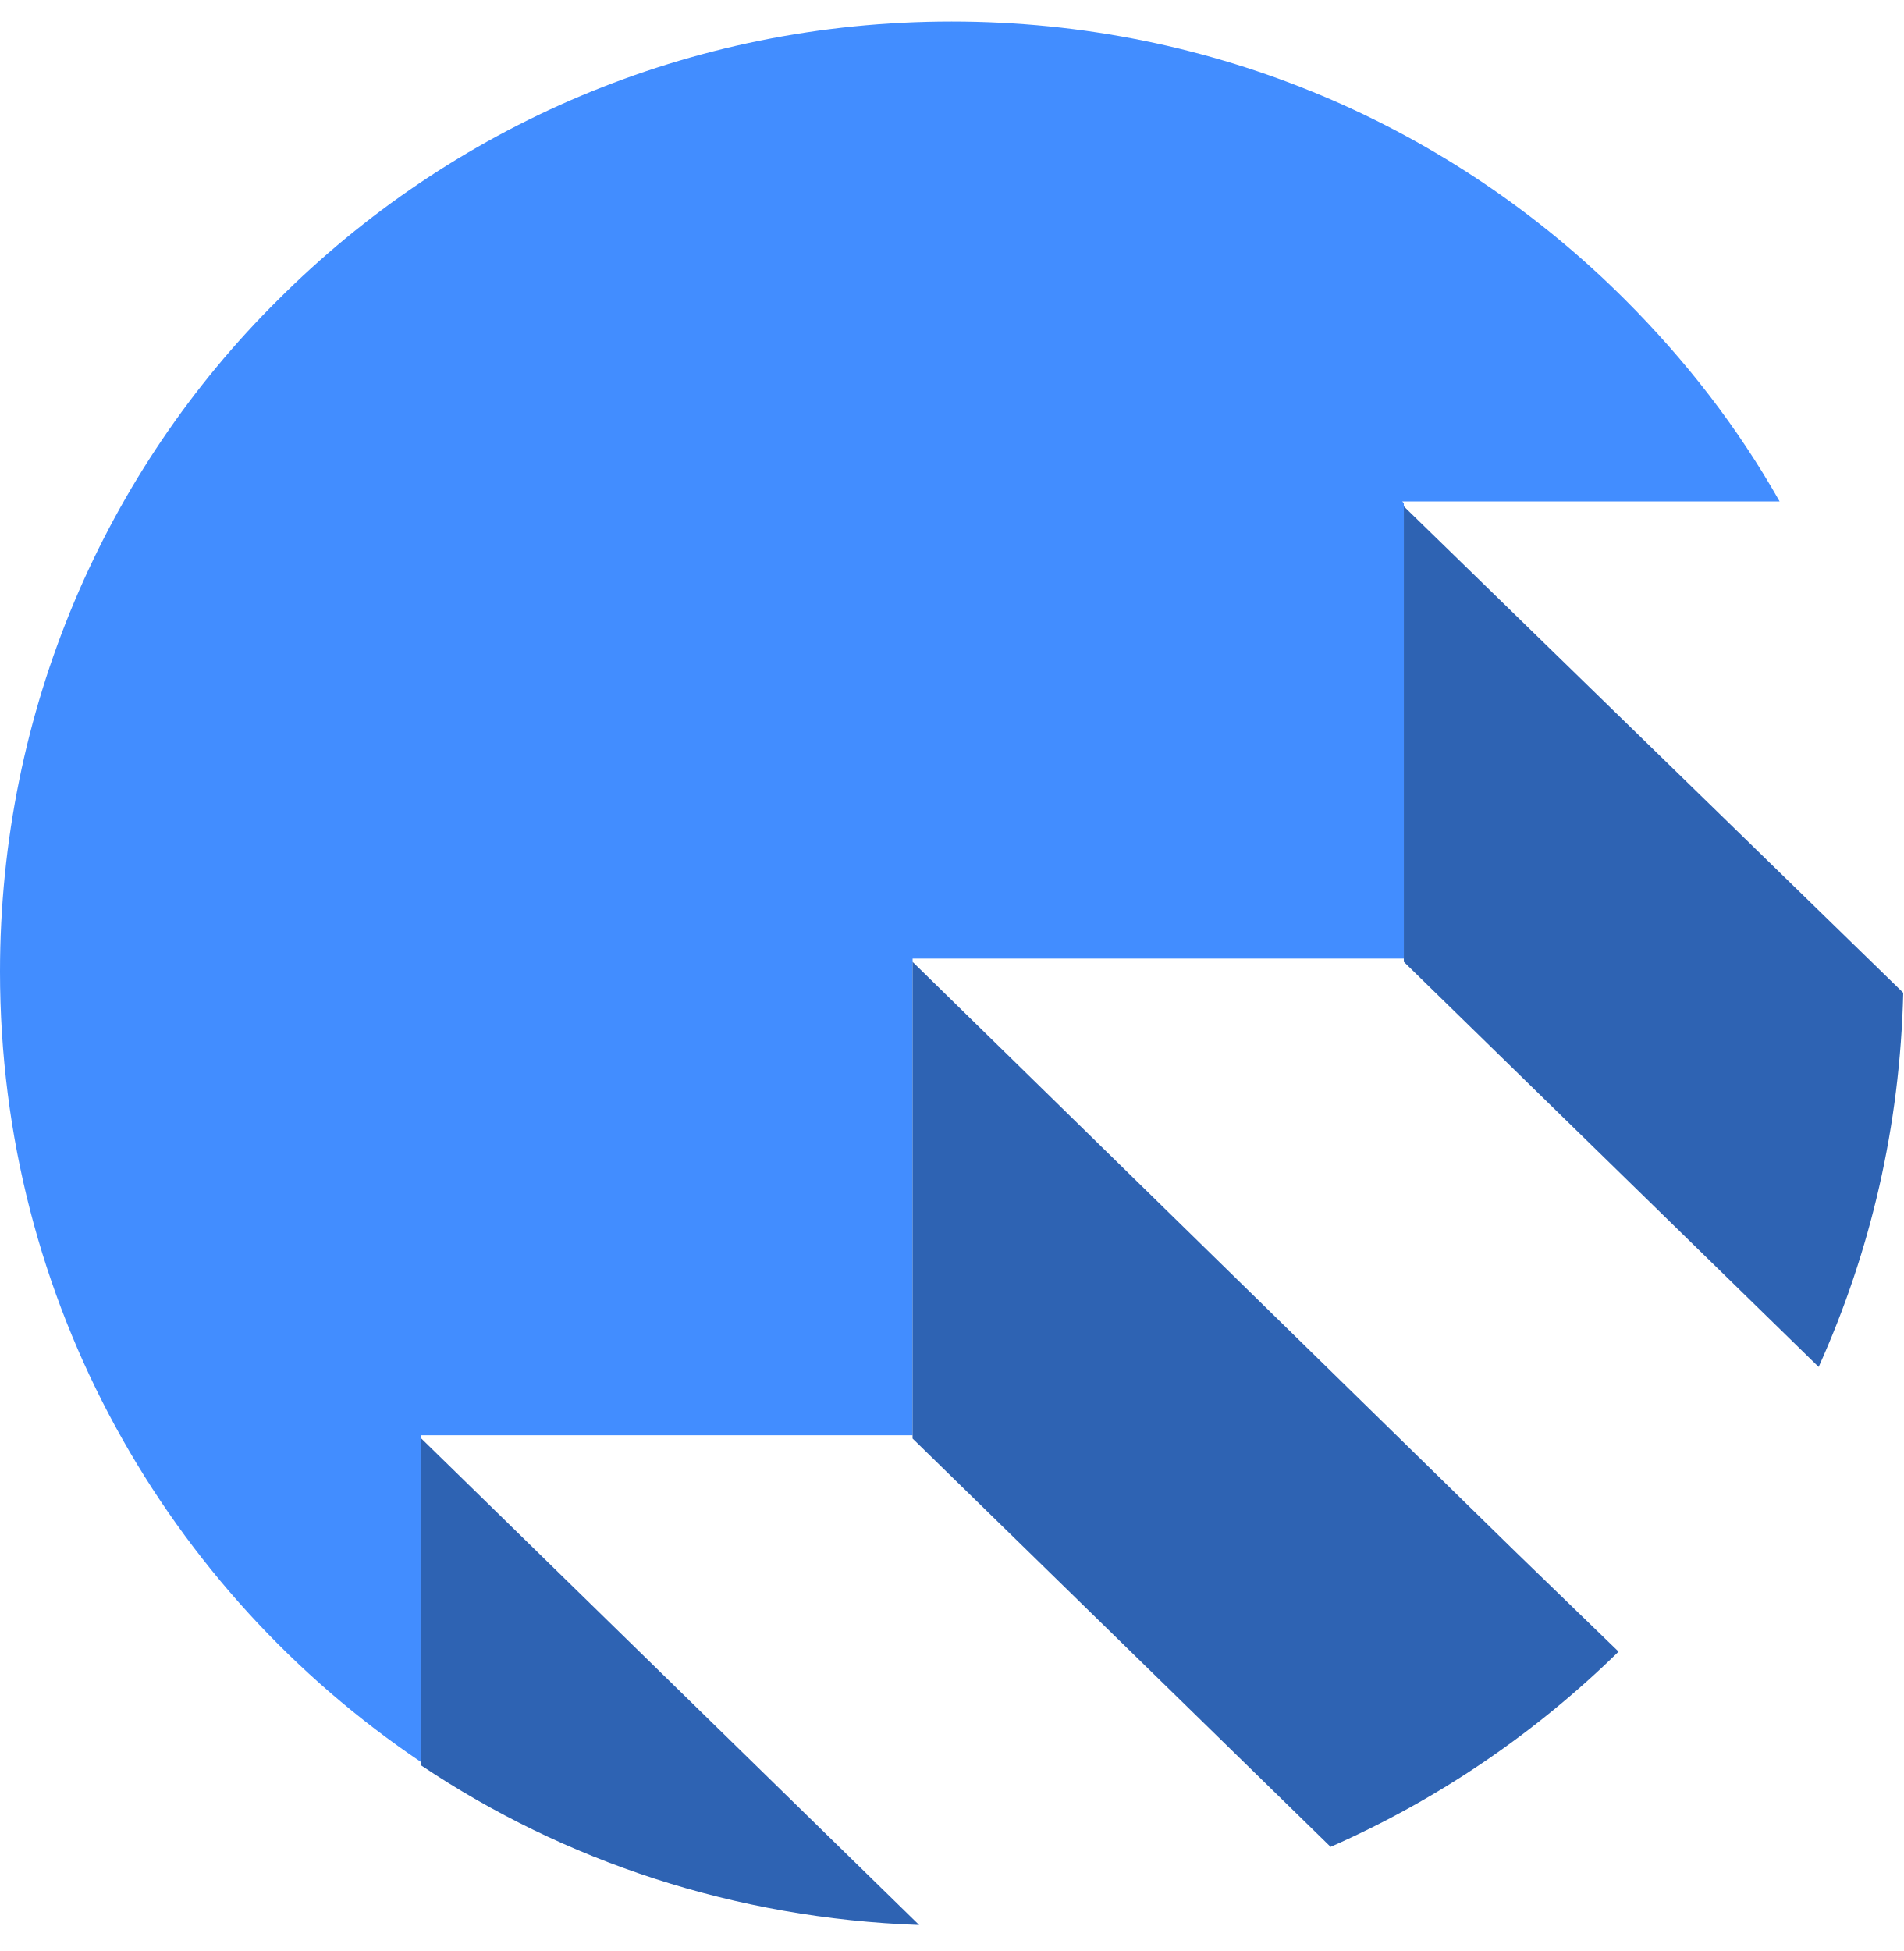
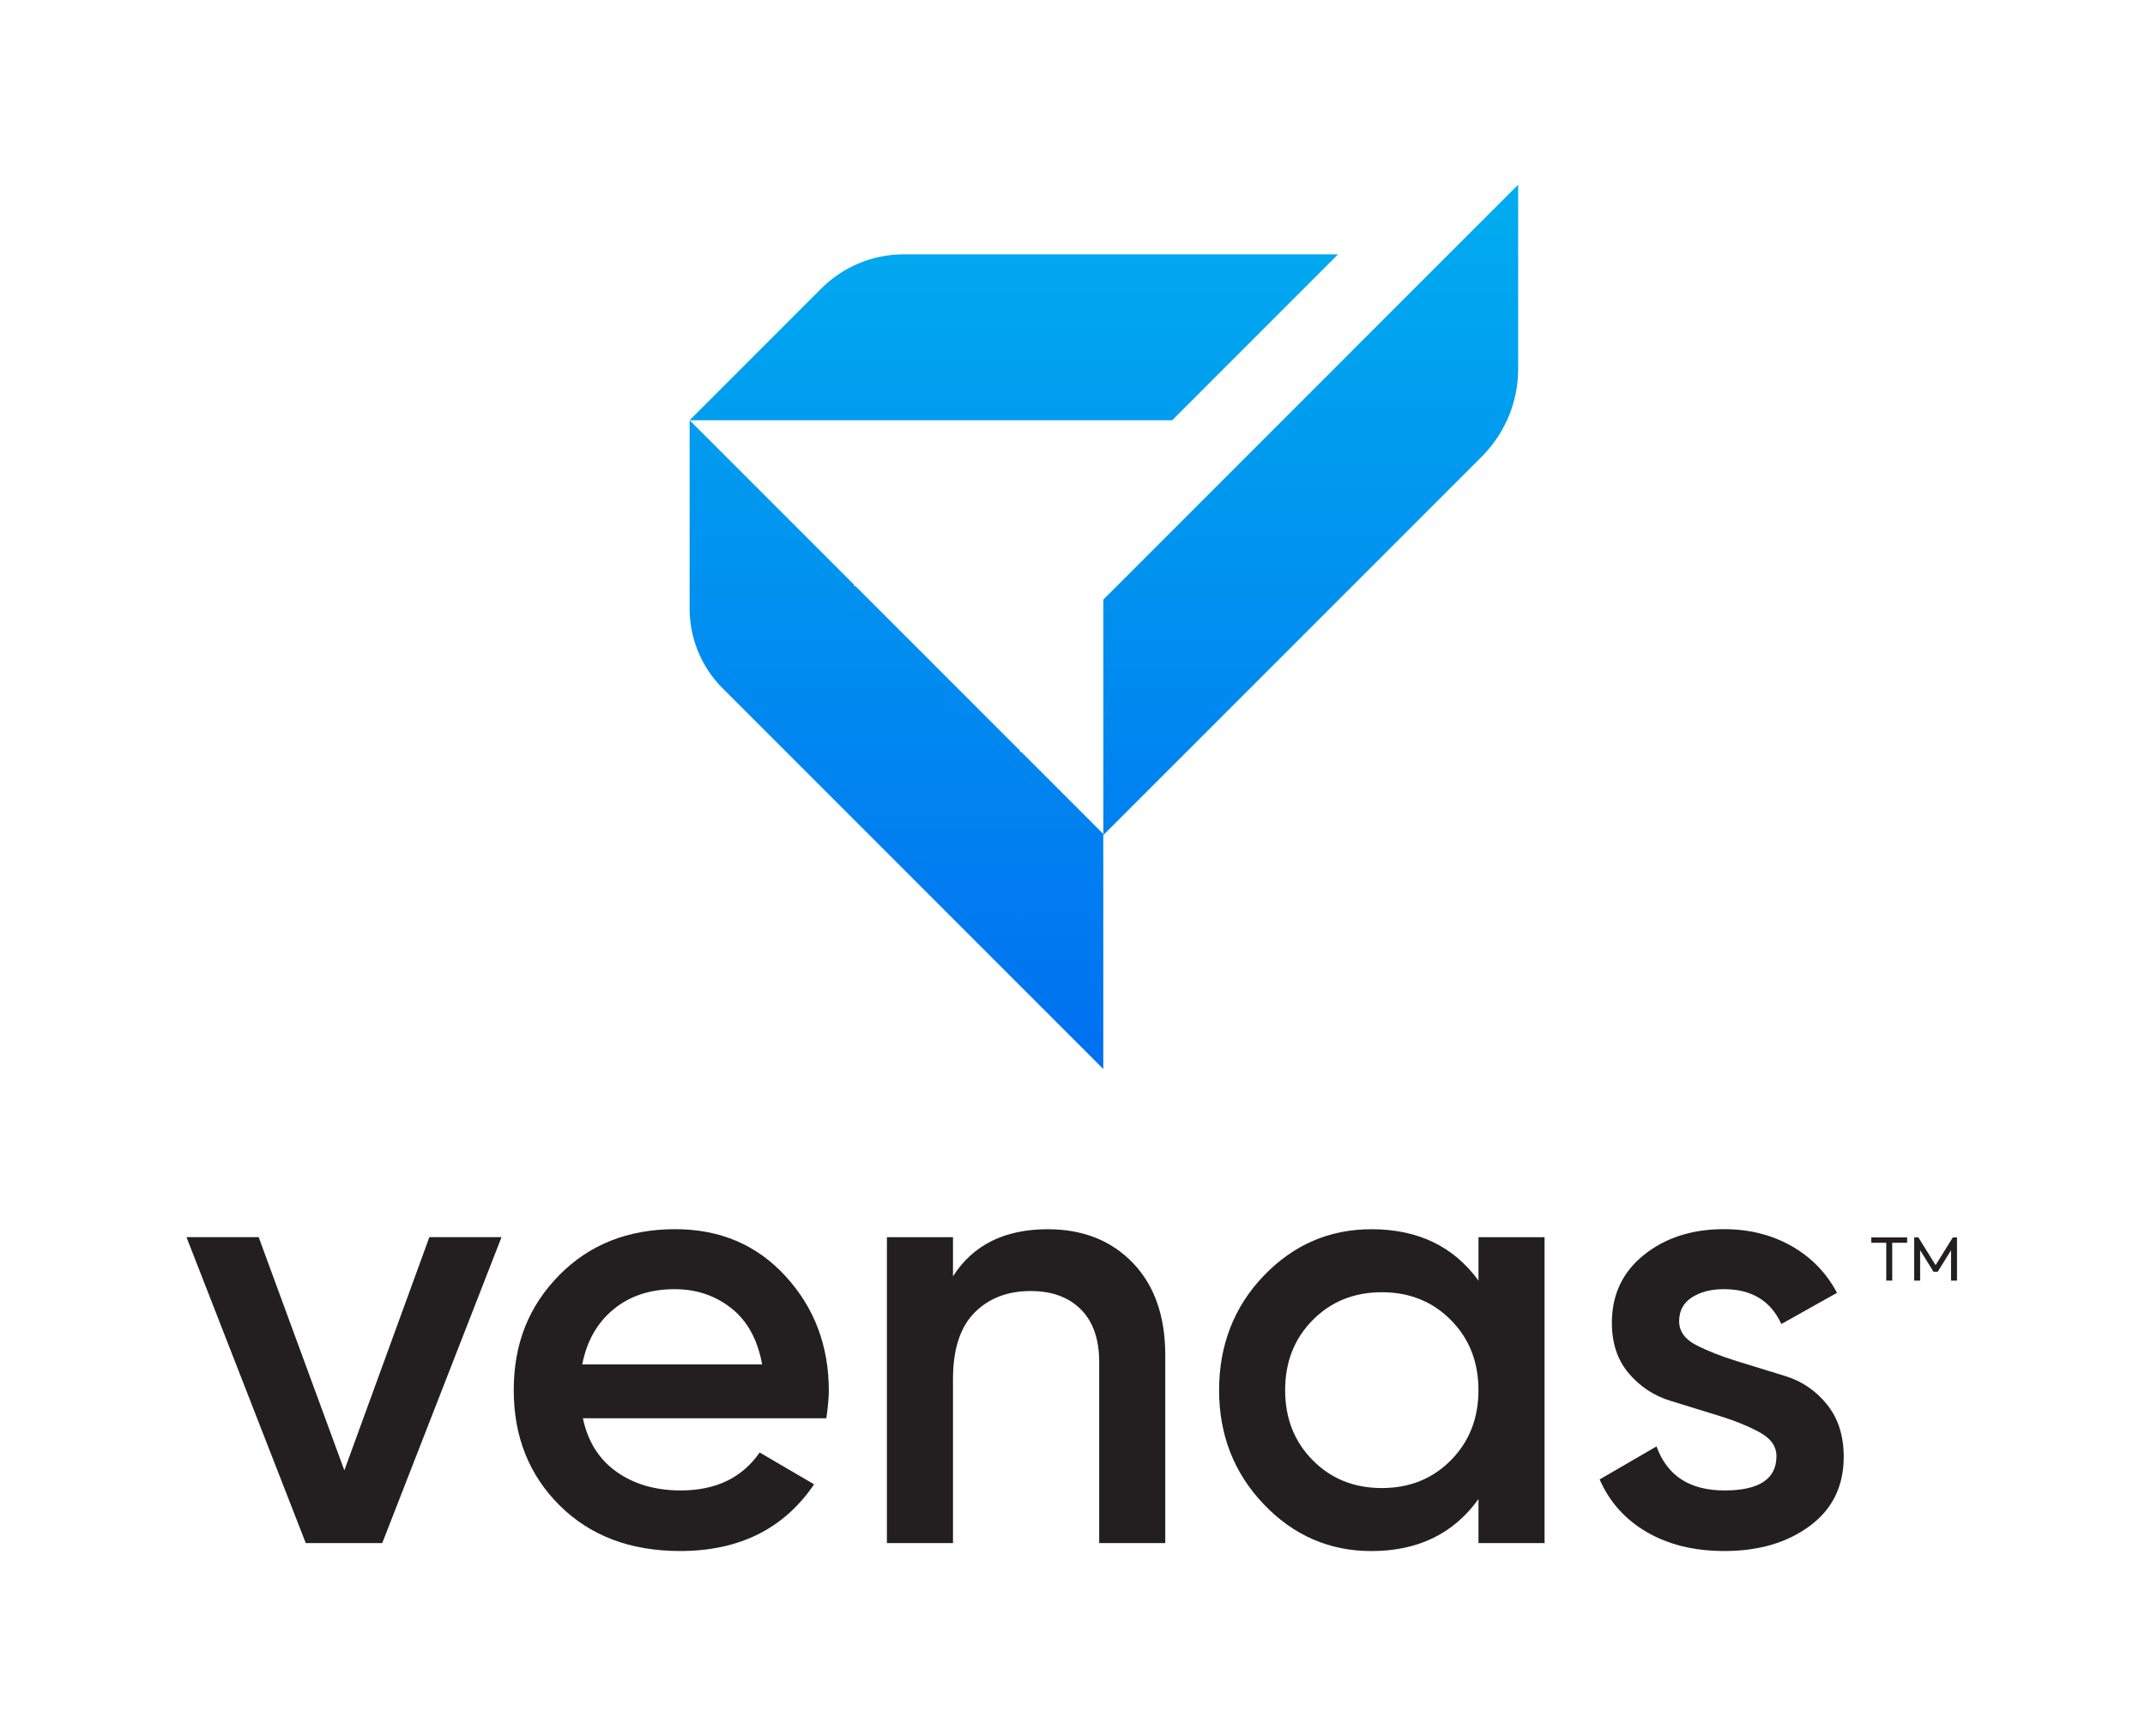
- <svg xmlns="http://www.w3.org/2000/svg" width="40" height="41" viewBox="0 0 40 41" fill="none">
-   <path d="M29.47 10.538L29.504 10.572V20.145H19.18V30.162H8.855V37.033C3.521 33.444 0 27.358 0 20.418C0 14.914 2.222 9.888 5.846 6.298C9.47 2.674 14.461 0.452 20 0.452C25.538 0.452 30.53 2.674 34.154 6.298C35.419 7.563 36.513 8.965 37.402 10.538H29.47Z" fill="#428DFF" />
-   <path d="M34.017 34.709C32.273 36.418 30.222 37.82 27.965 38.811L19.179 30.23V20.213L31.863 32.623L34.017 34.709Z" fill="#2E63B3" />
-   <path d="M40 20.863C39.932 23.666 39.316 26.299 38.222 28.726L29.504 20.213V10.641L40 20.863Z" fill="#2E63B3" />
-   <path d="M19.317 40.453C15.453 40.316 11.864 39.119 8.855 37.102V30.23L19.317 40.453Z" fill="#2E63B3" />
+ <svg xmlns="http://www.w3.org/2000/svg" width="697" height="564" viewBox="0 0 697 564" fill="none">
+   <path d="M224.086 136.53L266.896 93.72C273.996 86.62 283.616 82.63 293.656 82.63H434.726V82.69L380.886 136.54H224.076L224.086 136.53Z" fill="url(#paint0_linear_301_1351)" />
+   <path d="M493.316 60V119.85C493.316 130.52 489.076 140.75 481.546 148.29L439.406 190.43H439.376V190.46L358.686 271.14L358.526 270.98V194.8L434.666 118.67L439.366 113.96L493.326 60H493.316Z" fill="url(#paint1_linear_301_1351)" />
+   <path d="M358.686 271.14L358.526 271.3V270.97L358.686 271.14Z" fill="url(#paint2_linear_301_1351)" />
+   <path d="M331.876 244.33H331.456V243.91L277.986 190.44H277.506V189.96L224.086 136.54V197.73C224.086 207.44 227.936 216.76 234.806 223.61L358.476 347.28L358.506 347.25V270.95L331.856 244.3V244.33H331.876ZM331.456 298.37V298.24H331.586L331.456 298.37Z" fill="url(#paint3_linear_301_1351)" />
+   <path d="M139.506 401.945H162.966L124.206 501.335H99.356L60.596 401.945H84.056L111.896 477.705L139.516 401.945H139.506Z" fill="#231F20" />
+   <path d="M189.406 460.782C190.996 468.332 194.636 474.132 200.336 478.172C206.036 482.212 212.986 484.232 221.206 484.232C232.606 484.232 241.146 480.122 246.846 471.902L264.536 482.242C254.726 496.692 240.216 503.912 221.006 503.912C204.836 503.912 191.786 498.972 181.846 489.102C171.906 479.232 166.936 466.742 166.936 451.632C166.936 436.522 171.836 424.372 181.646 414.362C191.456 404.362 204.046 399.352 219.416 399.352C233.996 399.352 245.956 404.452 255.296 414.662C264.636 424.872 269.316 437.262 269.316 451.832C269.316 454.082 269.046 457.072 268.516 460.782H189.396H189.406ZM189.206 443.292H247.646C246.186 435.212 242.836 429.112 237.606 425.002C232.366 420.892 226.246 418.842 219.216 418.842C211.266 418.842 204.636 421.032 199.336 425.402C194.036 429.772 190.656 435.742 189.196 443.292H189.206Z" fill="#231F20" />
+   <path d="M340.475 399.367C351.875 399.367 361.075 403.017 368.105 410.297C375.125 417.587 378.645 427.587 378.645 440.317V501.347H357.175V442.507C357.175 435.087 355.185 429.387 351.215 425.407C347.235 421.427 341.805 419.447 334.915 419.447C327.365 419.447 321.265 421.797 316.625 426.507C311.985 431.217 309.665 438.407 309.665 448.077V501.347H288.195V401.957H309.665V414.677C316.155 404.477 326.425 399.367 340.475 399.367Z" fill="#231F20" />
+   <path d="M480.425 401.947H501.895V501.337H480.425V487.027C472.335 498.287 460.745 503.927 445.635 503.927C431.985 503.927 420.325 498.857 410.645 488.717C400.975 478.577 396.135 466.227 396.135 451.647C396.135 437.067 400.975 424.547 410.645 414.477C420.315 404.407 431.985 399.367 445.635 399.367C460.745 399.367 472.335 404.937 480.425 416.067V401.957V401.947ZM426.545 474.407C432.505 480.437 439.995 483.457 449.005 483.457C458.015 483.457 465.505 480.447 471.465 474.407C477.425 468.377 480.415 460.787 480.415 451.647C480.415 442.507 477.435 434.917 471.465 428.887C465.505 422.857 458.015 419.837 449.005 419.837C439.995 419.837 432.505 422.857 426.545 428.887C420.585 434.917 417.595 442.507 417.595 451.647C417.595 460.787 420.575 468.377 426.545 474.407Z" fill="#231F20" />
+   <path d="M545.625 429.244C545.625 432.514 547.465 435.104 551.135 436.994C554.805 438.894 559.215 440.634 564.355 442.214C569.495 443.794 574.765 445.424 580.155 447.084C585.545 448.744 590.055 451.824 593.675 456.314C597.295 460.804 599.105 466.474 599.105 473.304C599.105 482.844 595.425 490.334 588.075 495.764C580.725 501.204 571.475 503.914 560.345 503.914C550.535 503.914 542.125 501.854 535.095 497.754C528.065 493.644 522.975 487.944 519.785 480.654L538.275 469.924C541.715 479.464 549.075 484.234 560.345 484.234C571.615 484.234 577.245 480.524 577.245 473.094C577.245 469.914 575.425 467.334 571.775 465.344C568.125 463.354 563.735 461.574 558.595 459.984C553.455 458.404 548.185 456.774 542.795 455.114C537.405 453.454 532.885 450.474 529.235 446.164C525.585 441.864 523.765 436.394 523.765 429.764C523.765 420.624 527.245 413.264 534.205 407.694C541.165 402.124 549.815 399.344 560.145 399.344C568.365 399.344 575.685 401.164 582.115 404.814C588.545 408.464 593.475 413.534 596.925 420.024L578.835 430.164C575.385 422.614 569.165 418.834 560.145 418.834C556.035 418.834 552.595 419.724 549.805 421.484C547.025 423.254 545.625 425.834 545.625 429.234V429.244Z" fill="#231F20" />
+   <path d="M608.064 403.763V402.023H619.704V403.763H608.064ZM612.924 416.053V402.433H614.864V416.053H612.924Z" fill="#231F20" />
+   <path d="M622.004 416.053V402.023H623.364L629.424 411.783H628.494L634.554 402.023H635.914V416.053H633.974V405.363L634.424 405.483L629.644 413.183H628.284L623.504 405.483L623.934 405.363V416.053H621.994H622.004Z" fill="#231F20" />
+   <defs>
+     <linearGradient id="paint0_linear_301_1351" x1="358.701" y1="60" x2="358.701" y2="347.28" gradientUnits="userSpaceOnUse">
+       <stop stop-color="#00ADEF" />
+       <stop offset="1" stop-color="#0070F0" />
+     </linearGradient>
+     <linearGradient id="paint1_linear_301_1351" x1="358.701" y1="60" x2="358.701" y2="347.28" gradientUnits="userSpaceOnUse">
+       <stop stop-color="#00ADEF" />
+       <stop offset="1" stop-color="#0070F0" />
+     </linearGradient>
+     <linearGradient id="paint2_linear_301_1351" x1="358.701" y1="60" x2="358.701" y2="347.28" gradientUnits="userSpaceOnUse">
+       <stop stop-color="#00ADEF" />
+       <stop offset="1" stop-color="#0070F0" />
+     </linearGradient>
+     <linearGradient id="paint3_linear_301_1351" x1="358.701" y1="60" x2="358.701" y2="347.28" gradientUnits="userSpaceOnUse">
+       <stop stop-color="#00ADEF" />
+       <stop offset="1" stop-color="#0070F0" />
+     </linearGradient>
+   </defs>
</svg>
